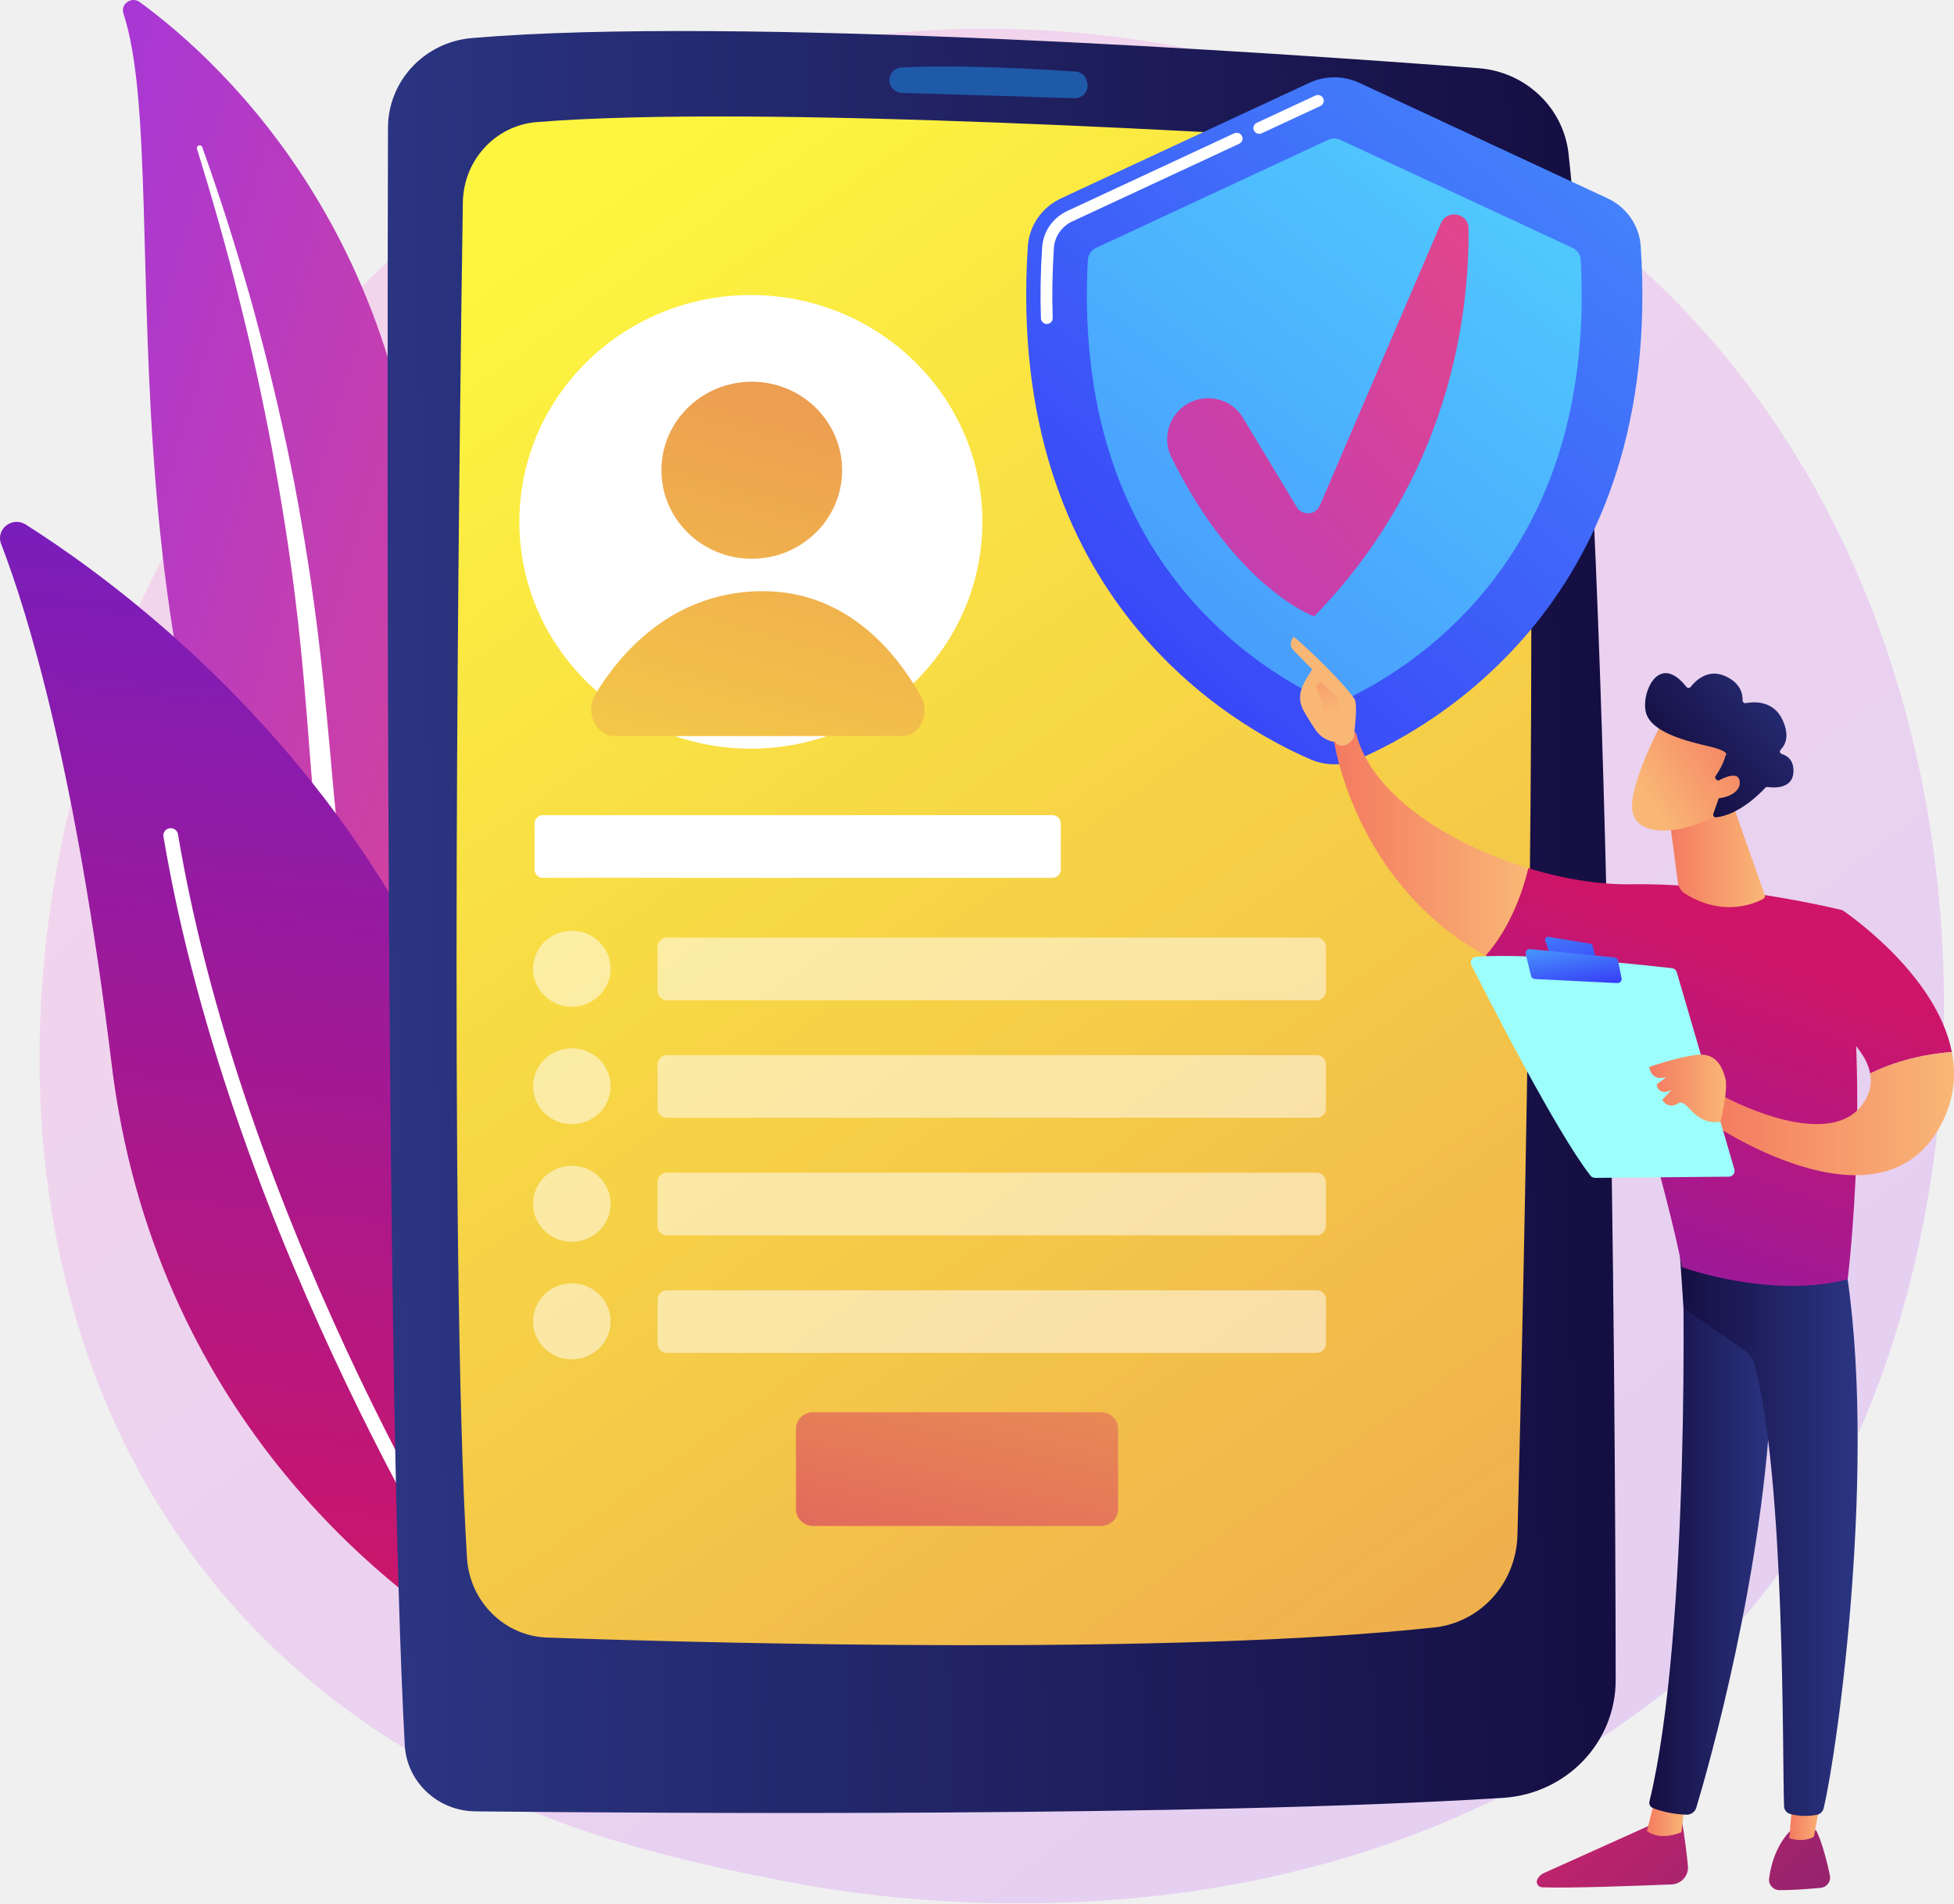
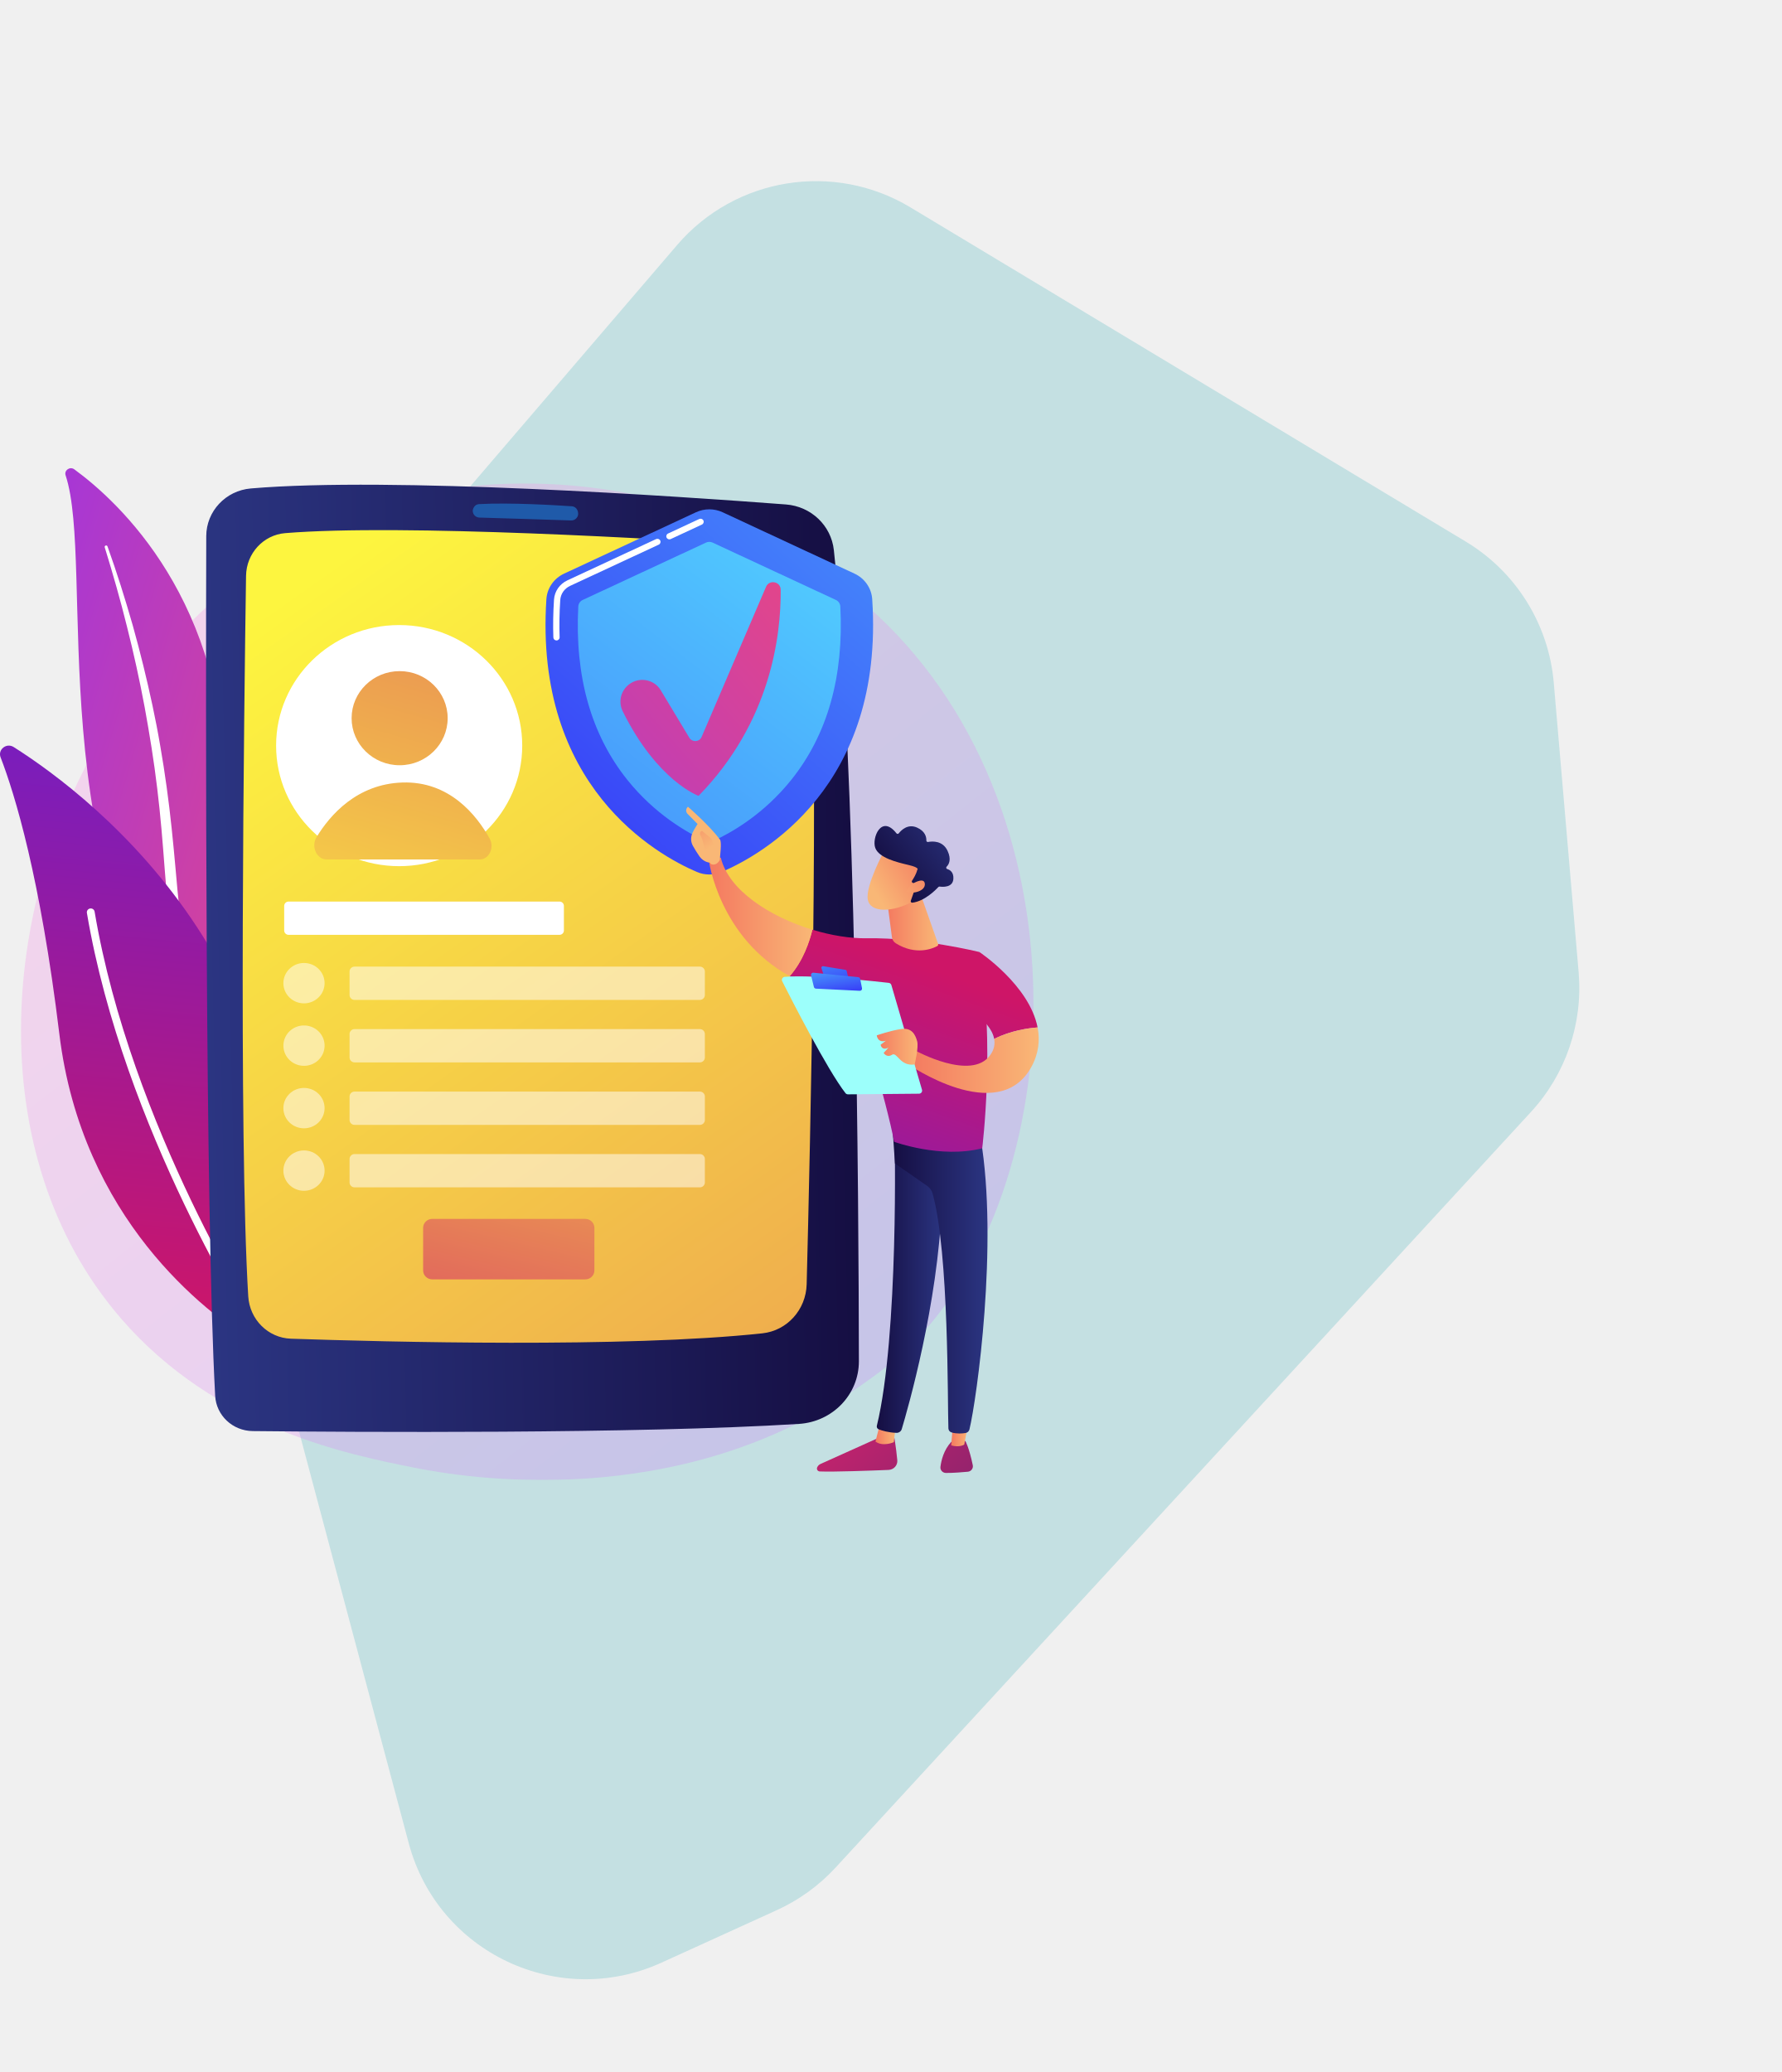
- <svg xmlns="http://www.w3.org/2000/svg" width="193" height="188" viewBox="0 0 193 188" fill="none">
-   <path opacity="0.3" d="M170.209 161.956C166.347 165.94 162.692 168.509 159.804 170.539C125.859 194.401 85.695 187.445 77.158 185.746C64.553 183.238 40.187 178.39 22.571 158.094C-4.08 127.388 0.07 79.012 20.743 47.078C24.525 41.237 44.499 8.817 85.096 3.618C109.666 0.472 138.306 6.817 159.046 23.841C202.581 59.575 199.482 131.764 170.209 161.956Z" fill="url(#paint0_linear_803_3755)" />
-   <path d="M12.191 1.328C11.879 0.388 12.998 -0.384 13.806 0.207C22.015 6.205 42.209 24.655 41.911 60.863C41.537 106.29 52.961 121.579 65.977 130.232C65.977 130.232 49.146 127.355 36.975 111.906C7.092 73.975 17.717 18.04 12.191 1.328Z" fill="url(#paint1_linear_803_3755)" />
-   <path d="M19.459 14.694C20.965 19.579 22.373 24.49 23.596 29.445C24.845 34.392 25.94 39.374 26.874 44.383C27.789 49.395 28.608 54.423 29.209 59.477C29.832 64.529 30.233 69.601 30.617 74.694C31.03 79.783 31.417 84.912 32.341 90.018C33.258 95.113 34.811 100.184 37.263 104.826C37.875 105.983 38.512 107.133 39.211 108.236C39.89 109.351 40.62 110.437 41.368 111.51C42.877 113.649 44.533 115.694 46.337 117.609C49.955 121.43 54.164 124.708 58.692 127.375C59.169 127.656 59.788 127.505 60.074 127.038C60.356 126.58 60.212 125.987 59.755 125.7L59.752 125.698C58.67 125.019 57.597 124.328 56.558 123.593C56.033 123.234 55.526 122.852 55.011 122.48C54.511 122.089 53.995 121.718 53.509 121.312C51.533 119.724 49.674 118.001 47.954 116.152C44.499 112.474 41.588 108.272 39.237 103.842C38.087 101.613 37.106 99.305 36.311 96.931C35.517 94.556 34.908 92.117 34.441 89.643C33.505 84.692 33.079 79.619 32.629 74.533C32.172 69.447 31.677 64.339 30.968 59.259C30.62 56.718 30.226 54.184 29.786 51.658C29.574 50.394 29.336 49.134 29.101 47.874C28.854 46.616 28.599 45.36 28.334 44.105C27.264 39.09 26.039 34.11 24.655 29.174C23.247 24.245 21.706 19.355 19.974 14.53C19.925 14.392 19.771 14.319 19.63 14.368C19.491 14.415 19.418 14.56 19.459 14.694Z" fill="white" />
-   <path d="M50.947 160.552C50.625 162.345 48.538 163.233 46.968 162.26C38.303 156.89 15.205 139.537 11.024 105.103C7.492 76.025 2.757 60.586 0.112 53.724C-0.448 52.273 1.209 50.965 2.538 51.807C17.209 61.097 62.626 95.585 50.947 160.552Z" fill="url(#paint2_linear_803_3755)" />
-   <path d="M48.472 160.991C48.438 161.022 48.401 161.05 48.361 161.076C48.023 161.287 47.575 161.189 47.36 160.857C47.117 160.482 22.92 122.84 16.146 82.626C16.081 82.239 16.349 81.873 16.744 81.808C17.14 81.745 17.513 82.007 17.578 82.394C24.303 122.315 48.343 159.721 48.585 160.094C48.773 160.386 48.718 160.762 48.472 160.991Z" fill="white" />
-   <path d="M46.612 3.758C41.927 4.156 38.336 8.001 38.322 12.608C38.24 40.783 38.106 137.966 39.98 172.363C40.179 176.007 43.228 178.87 46.953 178.91C65.375 179.104 118.366 179.461 148.449 177.576C154.715 177.183 159.591 172.099 159.583 165.947C159.547 136.376 159.064 53.214 154.93 15.201C154.434 10.646 150.697 7.091 146.036 6.735C125.944 5.203 72.589 1.545 46.612 3.758Z" fill="url(#paint3_linear_803_3755)" />
-   <path d="M45.716 19.992C45.355 44.093 44.325 124.268 46.123 153.859C46.385 158.185 49.815 161.599 54.049 161.744C71.484 162.339 116.19 163.491 141.665 160.745C146.252 160.251 149.758 156.355 149.88 151.638C150.517 127.043 152.238 52.37 150.491 23.109C150.212 18.441 146.572 14.716 142.009 14.415C123.132 13.169 74.659 10.295 52.996 12.062C48.929 12.394 45.779 15.819 45.716 19.992Z" fill="url(#paint4_linear_803_3755)" />
-   <path d="M87.84 7.948C87.855 8.614 88.397 9.152 89.076 9.172C92.43 9.272 101.881 9.556 106.104 9.705C106.937 9.734 107.574 8.988 107.398 8.189C107.383 8.164 107.275 7.141 106.208 7.068C103.351 6.873 94.731 6.349 89.035 6.67C87.865 6.737 87.802 8.04 87.84 7.948Z" fill="#1F5AA9" />
-   <path d="M74.165 73.944C86.793 73.944 97.031 63.914 97.031 51.542C97.031 39.17 86.793 29.141 74.165 29.141C61.537 29.141 51.3 39.17 51.3 51.542C51.3 63.914 61.537 73.944 74.165 73.944Z" fill="white" />
-   <path d="M74.253 55.189C79.182 55.189 83.177 51.275 83.177 46.446C83.177 41.618 79.182 37.704 74.253 37.704C69.325 37.704 65.33 41.618 65.33 46.446C65.33 51.275 69.325 55.189 74.253 55.189Z" fill="url(#paint5_linear_803_3755)" />
-   <path d="M60.699 72.7H89.129C90.872 72.7 91.917 70.493 90.978 68.809C88.563 64.477 83.511 58.112 74.761 58.399C66.327 58.676 61.328 64.425 58.815 68.549C57.748 70.299 58.836 72.7 60.699 72.7Z" fill="url(#paint6_linear_803_3755)" />
-   <path d="M108.75 150.72H80.308C79.379 150.72 78.618 149.975 78.618 149.064V141.139C78.618 140.228 79.379 139.483 80.308 139.483H108.75C109.679 139.483 110.44 140.228 110.44 141.139V149.064C110.44 149.975 109.679 150.72 108.75 150.72Z" fill="url(#paint7_linear_803_3755)" />
-   <g opacity="0.8">
+ <svg xmlns="http://www.w3.org/2000/svg" width="331" height="385" viewBox="0 0 331 385" fill="none">
+   <path opacity="0.2" d="M284.458 206.611L155.261 347.008C152.183 350.352 148.467 353.045 144.33 354.929L122.89 364.69C103.747 373.405 81.363 362.824 75.948 342.5L32.02 177.639C29.137 166.815 31.769 155.266 39.057 146.761L125.804 45.535C136.606 32.929 154.931 29.968 169.154 38.528L272.349 100.638C281.683 106.256 287.759 116.006 288.692 126.859L293.315 180.678C294.131 190.182 290.917 199.592 284.458 206.611Z" fill="#139FAC" />
+   <g clip-path="url(#clip0_1717_23320)">
+     <path opacity="0.3" d="M170.209 248.956C166.347 252.94 162.692 255.509 159.804 257.539C125.859 281.4 85.695 274.445 77.158 272.746C64.553 270.238 40.187 265.39 22.571 245.094C-4.08 214.388 0.07 166.012 20.743 134.078C24.525 128.237 44.499 95.817 85.096 90.618C109.666 87.472 138.306 93.817 159.046 110.841C202.581 146.575 199.482 218.764 170.209 248.956Z" fill="url(#paint0_linear_1717_23320)" />
+     <path d="M12.191 88.328C11.879 87.388 12.998 86.616 13.806 87.207C22.015 93.205 42.209 111.655 41.911 147.863C41.537 193.29 52.961 208.579 65.977 217.232C65.977 217.232 49.146 214.355 36.975 198.906C7.092 160.975 17.717 105.04 12.191 88.328Z" fill="url(#paint1_linear_1717_23320)" />
+     <path d="M19.459 101.694C20.965 106.579 22.373 111.49 23.596 116.445C24.845 121.393 25.94 126.375 26.874 131.383C27.789 136.395 28.608 141.423 29.209 146.477C29.832 151.529 30.233 156.601 30.617 161.694C31.03 166.783 31.417 171.912 32.341 177.018C33.258 182.113 34.811 187.184 37.263 191.826C37.875 192.983 38.512 194.133 39.211 195.236C39.89 196.351 40.62 197.437 41.368 198.51C42.877 200.649 44.533 202.694 46.337 204.609C49.955 208.43 54.164 211.708 58.692 214.375C59.169 214.656 59.788 214.505 60.074 214.038C60.356 213.58 60.212 212.987 59.755 212.7L59.752 212.698C58.67 212.019 57.597 211.328 56.558 210.593C56.033 210.234 55.526 209.852 55.011 209.48C54.511 209.089 53.995 208.718 53.508 208.312C51.533 206.724 49.674 205.001 47.954 203.152C44.499 199.474 41.588 195.272 39.237 190.842C38.087 188.613 37.106 186.305 36.311 183.931C35.517 181.556 34.908 179.117 34.441 176.643C33.505 171.692 33.079 166.619 32.629 161.533C32.172 156.447 31.677 151.339 30.968 146.259C30.62 143.718 30.226 141.184 29.786 138.658C29.574 137.394 29.336 136.134 29.101 134.874C28.854 133.616 28.599 132.36 28.334 131.105C27.264 126.09 26.039 121.11 24.655 116.174C23.247 111.245 21.706 106.355 19.974 101.53C19.925 101.392 19.771 101.319 19.63 101.368C19.491 101.415 19.418 101.56 19.459 101.694Z" fill="white" />
+     <path d="M50.947 247.552C50.625 249.345 48.538 250.233 46.968 249.26C38.303 243.89 15.205 226.537 11.024 192.103C7.492 163.025 2.757 147.586 0.112 140.723C-0.448 139.273 1.209 137.965 2.538 138.807C17.209 148.097 62.626 182.585 50.947 247.552Z" fill="url(#paint2_linear_1717_23320)" />
+     <path d="M48.472 247.991C48.438 248.022 48.401 248.05 48.361 248.076C48.023 248.287 47.575 248.189 47.36 247.857C47.117 247.482 22.92 209.84 16.146 169.626C16.081 169.239 16.349 168.873 16.744 168.809C17.14 168.745 17.513 169.007 17.578 169.394C24.303 209.315 48.343 246.721 48.585 247.094C48.773 247.386 48.718 247.762 48.472 247.991Z" fill="white" />
+     <path d="M46.612 90.758C41.927 91.156 38.336 95.001 38.322 99.608C38.24 127.783 38.106 224.966 39.98 259.363C40.179 263.007 43.228 265.87 46.953 265.91C65.375 266.104 118.366 266.461 148.449 264.576C154.715 264.183 159.591 259.099 159.583 252.947C159.547 223.376 159.064 140.214 154.93 102.201C154.434 97.646 150.697 94.091 146.036 93.735C125.944 92.203 72.589 88.544 46.612 90.758Z" fill="url(#paint3_linear_1717_23320)" />
+     <path d="M45.716 106.992C45.355 131.093 44.325 211.268 46.123 240.859C46.385 245.185 49.815 248.599 54.049 248.744C71.484 249.339 116.19 250.491 141.665 247.745C146.252 247.251 149.758 243.355 149.88 238.638C150.517 214.043 152.238 139.37 150.491 110.109C150.212 105.441 146.572 101.716 142.009 101.415C123.132 100.169 74.659 97.295 52.996 99.062C48.929 99.394 45.779 102.819 45.716 106.992Z" fill="url(#paint4_linear_1717_23320)" />
+     <path d="M87.84 94.948C87.855 95.614 88.397 96.152 89.076 96.172C92.43 96.272 101.881 96.555 106.104 96.705C106.937 96.734 107.574 95.987 107.398 95.189C107.383 95.164 107.275 94.141 106.208 94.068C103.351 93.873 94.731 93.349 89.035 93.67C87.865 93.737 87.802 95.04 87.84 94.948Z" fill="#1F5AA9" />
+     <path d="M74.165 160.944C86.793 160.944 97.031 150.914 97.031 138.542C97.031 126.17 86.793 116.141 74.165 116.141C61.537 116.141 51.3 126.17 51.3 138.542C51.3 150.914 61.537 160.944 74.165 160.944Z" fill="white" />
+     <path d="M74.253 142.189C79.182 142.189 83.177 138.275 83.177 133.446C83.177 128.618 79.182 124.704 74.253 124.704C69.325 124.704 65.33 128.618 65.33 133.446C65.33 138.275 69.325 142.189 74.253 142.189Z" fill="url(#paint5_linear_1717_23320)" />
+     <path d="M60.699 159.7H89.129C90.872 159.7 91.917 157.493 90.978 155.809C88.563 151.476 83.511 145.112 74.761 145.399C66.327 145.676 61.328 151.425 58.815 155.549C57.748 157.299 58.836 159.7 60.699 159.7Z" fill="url(#paint6_linear_1717_23320)" />
+     <path d="M108.75 237.72H80.308C79.379 237.72 78.618 236.975 78.618 236.064V228.139C78.618 227.228 79.379 226.483 80.308 226.483H108.75C109.679 226.483 110.44 227.228 110.44 228.139V236.064C110.44 236.975 109.679 237.72 108.75 237.72Z" fill="url(#paint7_linear_1717_23320)" />
    <g opacity="0.8">
-       <path opacity="0.8" d="M130.039 98.795H65.876C65.366 98.795 64.95 98.386 64.95 97.888V93.516C64.95 93.017 65.367 92.609 65.876 92.609H130.039C130.548 92.609 130.965 93.018 130.965 93.516V97.888C130.965 98.386 130.548 98.795 130.039 98.795Z" fill="white" />
-       <path opacity="0.8" d="M56.481 99.433C58.595 99.433 60.309 97.754 60.309 95.682C60.309 93.611 58.595 91.932 56.481 91.932C54.367 91.932 52.653 93.611 52.653 95.682C52.653 97.754 54.367 99.433 56.481 99.433Z" fill="white" />
+       <g opacity="0.8">
+         <path opacity="0.8" d="M130.039 185.795H65.876C65.366 185.795 64.95 185.386 64.95 184.887V180.516C64.95 180.017 65.367 179.609 65.876 179.609H130.039C130.548 179.609 130.965 180.018 130.965 180.516V184.887C130.965 185.386 130.548 185.795 130.039 185.795Z" fill="white" />
+         <path opacity="0.8" d="M56.481 186.433C58.595 186.433 60.309 184.754 60.309 182.682C60.309 180.611 58.595 178.932 56.481 178.932C54.367 178.932 52.653 180.611 52.653 182.682C52.653 184.754 54.367 186.433 56.481 186.433Z" fill="white" />
+       </g>
+       <g opacity="0.8">
+         <path opacity="0.8" d="M130.039 197.403H65.876C65.366 197.403 64.95 196.994 64.95 196.495V192.124C64.95 191.625 65.367 191.217 65.876 191.217H130.039C130.548 191.217 130.965 191.626 130.965 192.124V196.495C130.965 196.995 130.548 197.403 130.039 197.403Z" fill="white" />
+         <path opacity="0.8" d="M60.262 194.893C60.601 192.848 59.184 190.922 57.097 190.59C55.01 190.258 53.043 191.647 52.705 193.691C52.366 195.736 53.783 197.663 55.87 197.994C57.957 198.326 59.924 196.938 60.262 194.893Z" fill="white" />
+       </g>
+       <g opacity="0.8">
+         <path opacity="0.8" d="M130.039 209.014H65.876C65.366 209.014 64.95 208.605 64.95 208.106V203.735C64.95 203.236 65.367 202.828 65.876 202.828H130.039C130.548 202.828 130.965 203.236 130.965 203.735V208.106C130.965 208.606 130.548 209.014 130.039 209.014Z" fill="white" />
+         <path opacity="0.8" d="M56.481 209.652C58.595 209.652 60.309 207.973 60.309 205.902C60.309 203.83 58.595 202.151 56.481 202.151C54.367 202.151 52.653 203.83 52.653 205.902C52.653 207.973 54.367 209.652 56.481 209.652Z" fill="white" />
+       </g>
+       <g opacity="0.8">
+         <path opacity="0.8" d="M130.039 220.623H65.876C65.366 220.623 64.95 220.215 64.95 219.716V215.345C64.95 214.845 65.367 214.437 65.876 214.437H130.039C130.548 214.437 130.965 214.846 130.965 215.345V219.716C130.965 220.215 130.548 220.623 130.039 220.623Z" fill="white" />
+         <path opacity="0.8" d="M56.481 221.262C58.595 221.262 60.309 219.583 60.309 217.512C60.309 215.44 58.595 213.761 56.481 213.761C54.367 213.761 52.653 215.44 52.653 217.512C52.653 219.583 54.367 221.262 56.481 221.262Z" fill="white" />
+       </g>
    </g>
-     <g opacity="0.8">
-       <path opacity="0.8" d="M130.039 110.403H65.876C65.366 110.403 64.95 109.994 64.95 109.495V105.124C64.95 104.625 65.367 104.217 65.876 104.217H130.039C130.548 104.217 130.965 104.626 130.965 105.124V109.495C130.965 109.995 130.548 110.403 130.039 110.403Z" fill="white" />
-       <path opacity="0.8" d="M60.262 107.893C60.601 105.849 59.184 103.922 57.097 103.59C55.01 103.258 53.043 104.647 52.705 106.691C52.366 108.736 53.783 110.663 55.87 110.995C57.957 111.326 59.924 109.938 60.262 107.893Z" fill="white" />
-     </g>
-     <g opacity="0.8">
-       <path opacity="0.8" d="M130.039 122.014H65.876C65.366 122.014 64.95 121.605 64.95 121.106V116.735C64.95 116.236 65.367 115.828 65.876 115.828H130.039C130.548 115.828 130.965 116.237 130.965 116.735V121.106C130.965 121.606 130.548 122.014 130.039 122.014Z" fill="white" />
-       <path opacity="0.8" d="M56.481 122.652C58.595 122.652 60.309 120.973 60.309 118.902C60.309 116.83 58.595 115.151 56.481 115.151C54.367 115.151 52.653 116.83 52.653 118.902C52.653 120.973 54.367 122.652 56.481 122.652Z" fill="white" />
-     </g>
-     <g opacity="0.8">
-       <path opacity="0.8" d="M130.039 133.624H65.876C65.366 133.624 64.95 133.215 64.95 132.716V128.345C64.95 127.845 65.367 127.437 65.876 127.437H130.039C130.548 127.437 130.965 127.846 130.965 128.345V132.716C130.965 133.215 130.548 133.624 130.039 133.624Z" fill="white" />
-       <path opacity="0.8" d="M56.481 134.262C58.595 134.262 60.309 132.583 60.309 130.512C60.309 128.44 58.595 126.761 56.481 126.761C54.367 126.761 52.653 128.44 52.653 130.512C52.653 132.583 54.367 134.262 56.481 134.262Z" fill="white" />
-     </g>
+     <path d="M103.952 173.704H53.625C53.173 173.704 52.803 173.341 52.803 172.898V168.323C52.803 167.88 53.173 167.517 53.625 167.517H103.952C104.405 167.517 104.775 167.88 104.775 168.323V172.898C104.775 173.341 104.405 173.704 103.952 173.704Z" fill="white" />
+     <path d="M162.059 111.325C161.924 109.279 160.662 107.465 158.771 106.586L134.27 95.185C132.701 94.455 130.88 94.455 129.311 95.185L104.81 106.586C102.919 107.466 101.657 109.279 101.521 111.325C99.224 146.129 122.001 158.81 129.468 162.013C130.949 162.649 132.631 162.649 134.112 162.013C141.579 158.81 164.357 146.129 162.059 111.325Z" fill="url(#paint8_linear_1717_23320)" />
+     <path d="M124.379 100.218C124.162 100.218 123.953 100.097 123.854 99.892C123.716 99.608 123.839 99.268 124.129 99.133L129.918 96.439C130.209 96.304 130.556 96.425 130.693 96.709C130.83 96.993 130.707 97.333 130.417 97.468L124.628 100.162C124.547 100.2 124.463 100.218 124.379 100.218Z" fill="white" />
+     <path d="M103.395 119.002C103.083 119.002 102.825 118.76 102.814 118.452C102.736 116.18 102.777 113.813 102.936 111.415C103.037 109.874 103.988 108.504 105.417 107.839L121.899 100.17C122.189 100.035 122.536 100.156 122.674 100.44C122.812 100.724 122.688 101.064 122.398 101.199L105.916 108.868C104.868 109.355 104.171 110.36 104.096 111.488C103.94 113.849 103.9 116.178 103.977 118.413C103.988 118.727 103.736 118.991 103.415 119.002C103.408 119.002 103.401 119.002 103.395 119.002Z" fill="white" />
+     <path d="M156.134 112.684C156.108 112.165 155.792 111.701 155.313 111.478L132.408 100.821C132.017 100.639 131.563 100.639 131.172 100.821L108.267 111.478C107.788 111.701 107.473 112.165 107.446 112.684C106.768 125.666 109.829 136.499 116.55 144.895C121.673 151.296 127.667 154.726 131.179 156.326C131.567 156.503 132.011 156.503 132.399 156.326C135.911 154.726 141.905 151.295 147.028 144.895C153.751 136.499 156.811 125.666 156.134 112.684Z" fill="url(#paint9_linear_1717_23320)" />
+     <path d="M117.245 126.914C119.138 125.765 121.627 126.365 122.759 128.245L128.083 137.087C128.617 137.972 129.952 137.884 130.358 136.937L142.336 109.029C142.934 107.636 145.039 108.052 145.053 109.562C145.132 118.011 143.24 134.117 129.797 147.88C129.797 147.88 122.136 145.168 115.7 132.163C114.77 130.285 115.434 128.014 117.245 126.914Z" fill="url(#paint10_linear_1717_23320)" />
+     <path d="M166.065 266.487C166.065 266.487 166.504 268.92 166.719 271.329C166.803 272.27 166.062 273.087 165.099 273.126C161.826 273.26 154.824 273.519 152.311 273.409C151.934 273.393 151.687 273.014 151.827 272.67C151.944 272.382 152.17 272.148 152.458 272.019L164.024 266.811L166.065 266.487Z" fill="url(#paint11_linear_1717_23320)" />
+     <path d="M166.424 265.058L166.072 267.968C166.072 267.968 164.046 268.892 162.663 267.852L163.501 264.609L166.424 265.058Z" fill="url(#paint12_linear_1717_23320)" />
+     <path d="M166.16 210.351C166.312 211.111 166.977 248.272 162.922 264.924C162.856 265.196 162.997 265.476 163.261 265.582C163.882 265.831 165.101 266.191 166.563 266.239C167.015 266.254 167.421 265.966 167.548 265.54C168.707 261.677 174.261 242.318 174.985 223.825C175.795 203.161 174.985 223.121 174.985 223.121L174.51 210.348L166.16 210.351Z" fill="url(#paint13_linear_1717_23320)" />
+     <path d="M179.369 267.756C179.369 267.756 180.068 268.984 180.744 272.248C180.866 272.837 180.445 273.401 179.834 273.461C178.753 273.565 177.089 273.698 175.756 273.69C175.142 273.685 174.663 273.161 174.737 272.564C174.884 271.372 175.344 269.418 176.765 267.894L179.369 267.756Z" fill="url(#paint14_linear_1717_23320)" />
+     <path d="M179.983 264.014L179.159 268.414C179.159 268.414 178.345 269.008 176.734 268.578L177.128 263.843L179.983 264.014Z" fill="url(#paint15_linear_1717_23320)" />
+     <path d="M182.207 211.491C185.524 231.097 181.488 259.95 180.127 265.597C180.044 265.943 179.759 266.207 179.402 266.266C178.794 266.364 177.794 266.445 176.808 266.164C176.468 266.067 176.23 265.767 176.216 265.421C176.034 260.855 176.362 232.828 173.273 221.751C173.116 221.189 172.766 220.7 172.282 220.363L166.285 216.186L165.825 209.434L182.207 211.491Z" fill="url(#paint16_linear_1717_23320)" />
+     <path d="M161.078 174.341C171.015 174.18 181.98 176.897 181.98 176.897C184.942 193.831 182.498 213.362 182.498 213.362C174.805 215.339 166.126 212.154 166.126 212.154C164.848 205.076 158.882 185.157 158.882 185.157C154.026 184.567 150.027 183.194 146.733 181.38C149.245 178.526 150.43 174.896 150.944 172.75C154.457 173.819 158.013 174.391 161.078 174.341Z" fill="url(#paint17_linear_1717_23320)" />
+     <path d="M131.724 160.001C132.7 158.846 133.936 159.392 133.936 159.392C135.398 165.444 143.066 170.351 150.944 172.749C150.429 174.895 149.245 178.526 146.732 181.379C133.659 174.178 131.724 160.001 131.724 160.001Z" fill="url(#paint18_linear_1717_23320)" />
+     <path d="M131.961 160.294C131.859 160.612 133.042 161.097 133.738 159.795C133.763 159.172 134.149 156.5 133.769 155.992C131.743 153.287 127.816 149.895 127.816 149.895C127.152 150.537 127.699 151.167 127.699 151.167L129.604 153.111C129.206 153.817 128.719 154.413 128.492 155.266C128.319 155.912 128.425 156.603 128.758 157.191C129.092 157.781 129.549 158.549 129.98 159.149C130.797 160.285 131.961 160.294 131.961 160.294Z" fill="url(#paint19_linear_1717_23320)" />
+     <path d="M130.438 154.374L132.174 155.816L132.718 157.251L131.17 158.934C131.17 158.934 130.65 156.085 130.263 155.469C129.877 154.852 130.078 154.553 130.438 154.374Z" fill="url(#paint20_linear_1717_23320)" />
+     <path d="M178.168 186.325L181.98 176.898C181.98 176.898 191.262 183.077 192.788 190.911C191.034 191.037 187.843 191.484 184.719 193.03C184.033 189.33 178.168 186.325 178.168 186.325Z" fill="url(#paint21_linear_1717_23320)" />
+     <path d="M170.057 195.196C170.057 195.196 180.478 200.966 183.994 196.039C184.724 195.016 184.899 193.999 184.719 193.03C187.843 191.484 191.035 191.037 192.788 190.911C193.249 193.272 193.006 195.784 191.589 198.323C185.429 209.362 168.678 197.713 168.678 197.713L170.057 195.196Z" fill="url(#paint22_linear_1717_23320)" />
+     <path d="M171.309 202.495L165.621 183.035C165.557 182.814 165.364 182.653 165.131 182.626C164.101 182.509 161.115 182.178 157.667 181.892C153.514 181.548 148.692 181.269 145.81 181.506C145.4 181.54 145.152 181.965 145.335 182.326C146.973 185.574 153.714 198.787 157.09 203.115C157.202 203.259 157.375 203.342 157.559 203.341L170.755 203.22C171.14 203.218 171.414 202.856 171.309 202.495Z" fill="url(#paint23_linear_1717_23320)" />
+     <path d="M157.077 180.205L152.954 179.532C152.735 179.496 152.554 179.702 152.624 179.908L153.033 181.12C153.068 181.226 153.162 181.302 153.275 181.317L157.243 181.836C157.448 181.863 157.618 181.68 157.57 181.483L157.317 180.425C157.29 180.311 157.195 180.225 157.077 180.205Z" fill="url(#paint24_linear_1717_23320)" />
+     <path d="M160.165 183.625L159.825 181.892C159.79 181.718 159.644 181.586 159.464 181.569L151.135 180.741C150.855 180.713 150.63 180.964 150.696 181.233L151.226 183.393C151.268 183.566 151.422 183.69 151.603 183.7L159.742 184.101C160.008 184.114 160.215 183.88 160.165 183.625Z" fill="url(#paint25_linear_1717_23320)" />
+     <path d="M169.935 197.794C169.935 197.794 170.727 194.602 170.408 193.47C170.089 192.337 169.469 190.881 167.405 191.205C165.341 191.528 162.906 192.38 162.906 192.38C162.906 192.38 163.029 193.856 164.598 193.38L163.625 194.117C163.625 194.117 163.764 195.298 165.089 194.667L164.184 195.645C164.184 195.645 164.753 196.615 165.728 195.993C166.703 195.37 167.17 198.178 169.935 197.794Z" fill="url(#paint26_linear_1717_23320)" />
+     <path d="M171.144 166.437L174.306 175.396C174.358 175.544 174.296 175.709 174.156 175.785C173.294 176.251 170.188 177.601 166.446 175.276C166.057 175.034 165.791 174.639 165.732 174.191L164.708 166.437H171.144Z" fill="url(#paint27_linear_1717_23320)" />
+     <path d="M164.263 158.141C164.263 158.141 160.791 164.544 161.236 167.13C161.681 169.717 165.984 169.531 169.742 167.43L172.367 160.516L164.263 158.141Z" fill="url(#paint28_linear_1717_23320)" />
+     <path d="M169.576 164.035C169.423 163.969 169.367 163.786 169.458 163.649C169.736 163.233 170.258 162.383 170.425 161.64C170.425 161.64 171.049 161.248 168.836 160.729C166.623 160.21 163.323 159.405 162.63 157.559C161.953 155.76 163.73 151.236 166.565 154.841C166.672 154.978 166.884 154.981 166.992 154.843C167.456 154.25 168.678 153.021 170.375 153.766C171.962 154.464 172.141 155.603 172.119 156.178C172.113 156.347 172.267 156.478 172.436 156.447C173.239 156.297 175.164 156.168 176.064 158.104C176.804 159.698 176.323 160.601 175.885 161.042C175.743 161.185 175.805 161.421 176 161.479C176.527 161.638 177.208 162.075 177.14 163.286C177.046 164.96 175.136 164.812 174.592 164.736C174.503 164.723 174.413 164.754 174.353 164.819C173.887 165.324 171.786 167.471 169.512 167.729C169.315 167.752 169.162 167.562 169.227 167.378L170.211 164.575C170.257 164.445 170.193 164.302 170.065 164.247L169.576 164.035Z" fill="url(#paint29_linear_1717_23320)" />
+     <path d="M169.181 164.434C169.181 164.434 171.653 162.772 171.833 164.171C172.014 165.57 169.608 166.198 168.415 165.676L169.181 164.434Z" fill="url(#paint30_linear_1717_23320)" />
  </g>
-   <path d="M103.953 86.704H53.625C53.173 86.704 52.803 86.341 52.803 85.898V81.323C52.803 80.88 53.173 80.517 53.625 80.517H103.953C104.405 80.517 104.775 80.88 104.775 81.323V85.898C104.775 86.341 104.405 86.704 103.953 86.704Z" fill="white" />
-   <path d="M162.059 24.325C161.924 22.279 160.662 20.465 158.771 19.586L134.27 8.185C132.701 7.455 130.88 7.455 129.311 8.185L104.81 19.586C102.919 20.466 101.657 22.279 101.521 24.325C99.224 59.129 122.001 71.81 129.468 75.013C130.949 75.648 132.631 75.648 134.112 75.013C141.579 71.81 164.357 59.129 162.059 24.325Z" fill="url(#paint8_linear_803_3755)" />
-   <path d="M124.379 13.218C124.162 13.218 123.953 13.097 123.854 12.892C123.716 12.608 123.839 12.268 124.129 12.133L129.918 9.44C130.209 9.304 130.556 9.425 130.693 9.709C130.83 9.993 130.707 10.333 130.417 10.468L124.628 13.162C124.547 13.2 124.463 13.218 124.379 13.218Z" fill="white" />
-   <path d="M103.395 32.002C103.083 32.002 102.825 31.76 102.814 31.452C102.736 29.18 102.777 26.813 102.936 24.415C103.037 22.874 103.988 21.504 105.417 20.839L121.899 13.17C122.189 13.034 122.536 13.156 122.674 13.44C122.812 13.724 122.688 14.064 122.398 14.199L105.916 21.868C104.868 22.355 104.171 23.36 104.096 24.488C103.94 26.849 103.9 29.178 103.977 31.413C103.988 31.727 103.736 31.991 103.415 32.002C103.408 32.002 103.401 32.002 103.395 32.002Z" fill="white" />
-   <path d="M156.134 25.683C156.108 25.165 155.792 24.701 155.313 24.478L132.408 13.821C132.017 13.639 131.563 13.639 131.172 13.821L108.267 24.478C107.788 24.701 107.473 25.165 107.446 25.683C106.768 38.666 109.829 49.499 116.55 57.895C121.673 64.296 127.667 67.726 131.179 69.326C131.567 69.503 132.011 69.503 132.399 69.326C135.911 67.726 141.905 64.295 147.028 57.895C153.751 49.499 156.811 38.666 156.134 25.683Z" fill="url(#paint9_linear_803_3755)" />
-   <path d="M117.245 39.914C119.138 38.765 121.627 39.365 122.759 41.245L128.083 50.087C128.617 50.972 129.952 50.884 130.358 49.937L142.336 22.029C142.934 20.636 145.039 21.052 145.053 22.562C145.132 31.011 143.24 47.117 129.797 60.88C129.797 60.88 122.136 58.168 115.7 45.163C114.77 43.285 115.434 41.014 117.245 39.914Z" fill="url(#paint10_linear_803_3755)" />
-   <path d="M166.065 179.488C166.065 179.488 166.504 181.92 166.719 184.329C166.803 185.27 166.062 186.087 165.099 186.126C161.826 186.26 154.824 186.519 152.311 186.409C151.934 186.393 151.687 186.014 151.827 185.67C151.944 185.382 152.17 185.148 152.458 185.019L164.024 179.811L166.065 179.488Z" fill="url(#paint11_linear_803_3755)" />
-   <path d="M166.424 178.058L166.072 180.968C166.072 180.968 164.046 181.892 162.663 180.852L163.501 177.609L166.424 178.058Z" fill="url(#paint12_linear_803_3755)" />
-   <path d="M166.16 123.351C166.312 124.111 166.977 161.272 162.922 177.924C162.856 178.196 162.997 178.476 163.261 178.582C163.882 178.831 165.101 179.191 166.563 179.239C167.015 179.254 167.421 178.966 167.548 178.54C168.707 174.677 174.261 155.318 174.985 136.825C175.795 116.161 174.985 136.121 174.985 136.121L174.51 123.348L166.16 123.351Z" fill="url(#paint13_linear_803_3755)" />
-   <path d="M179.369 180.756C179.369 180.756 180.068 181.984 180.744 185.248C180.866 185.838 180.445 186.402 179.834 186.461C178.753 186.565 177.089 186.698 175.756 186.69C175.142 186.686 174.663 186.161 174.737 185.564C174.884 184.372 175.344 182.418 176.765 180.894L179.369 180.756Z" fill="url(#paint14_linear_803_3755)" />
-   <path d="M179.983 177.014L179.159 181.414C179.159 181.414 178.345 182.008 176.734 181.578L177.128 176.843L179.983 177.014Z" fill="url(#paint15_linear_803_3755)" />
-   <path d="M182.207 124.491C185.524 144.098 181.488 172.95 180.127 178.597C180.044 178.943 179.759 179.207 179.402 179.266C178.794 179.364 177.794 179.445 176.808 179.164C176.468 179.068 176.23 178.767 176.216 178.421C176.034 173.855 176.362 145.828 173.273 134.751C173.116 134.189 172.766 133.7 172.282 133.363L166.285 129.186L165.825 122.434L182.207 124.491Z" fill="url(#paint16_linear_803_3755)" />
-   <path d="M161.078 87.341C171.015 87.18 181.98 89.897 181.98 89.897C184.942 106.831 182.498 126.363 182.498 126.363C174.805 128.339 166.126 125.154 166.126 125.154C164.848 118.076 158.882 98.157 158.882 98.157C154.026 97.567 150.027 96.195 146.733 94.38C149.245 91.526 150.43 87.896 150.944 85.75C154.457 86.819 158.013 87.391 161.078 87.341Z" fill="url(#paint17_linear_803_3755)" />
-   <path d="M131.724 73.001C132.7 71.846 133.936 72.392 133.936 72.392C135.398 78.444 143.066 83.351 150.944 85.749C150.429 87.895 149.245 91.526 146.732 94.379C133.659 87.178 131.724 73.001 131.724 73.001Z" fill="url(#paint18_linear_803_3755)" />
-   <path d="M131.961 73.294C131.859 73.612 133.042 74.097 133.738 72.795C133.763 72.172 134.149 69.5 133.769 68.992C131.743 66.287 127.816 62.895 127.816 62.895C127.152 63.537 127.699 64.167 127.699 64.167L129.604 66.111C129.206 66.817 128.719 67.413 128.492 68.266C128.319 68.912 128.425 69.603 128.758 70.191C129.092 70.781 129.549 71.549 129.98 72.149C130.797 73.286 131.961 73.294 131.961 73.294Z" fill="url(#paint19_linear_803_3755)" />
-   <path d="M130.438 67.374L132.174 68.816L132.718 70.251L131.17 71.934C131.17 71.934 130.65 69.085 130.263 68.469C129.877 67.852 130.078 67.553 130.438 67.374Z" fill="url(#paint20_linear_803_3755)" />
-   <path d="M178.168 99.325L181.98 89.898C181.98 89.898 191.262 96.077 192.788 103.911C191.034 104.037 187.843 104.484 184.719 106.03C184.033 102.33 178.168 99.325 178.168 99.325Z" fill="url(#paint21_linear_803_3755)" />
-   <path d="M170.057 108.196C170.057 108.196 180.478 113.966 183.994 109.039C184.724 108.016 184.899 106.999 184.719 106.03C187.843 104.484 191.035 104.038 192.788 103.911C193.249 106.272 193.006 108.785 191.589 111.323C185.429 122.362 168.678 110.713 168.678 110.713L170.057 108.196Z" fill="url(#paint22_linear_803_3755)" />
-   <path d="M171.309 115.495L165.621 96.035C165.557 95.814 165.364 95.653 165.131 95.626C164.101 95.509 161.115 95.178 157.667 94.892C153.514 94.548 148.692 94.269 145.81 94.506C145.4 94.54 145.152 94.965 145.335 95.326C146.973 98.574 153.714 111.787 157.09 116.115C157.202 116.259 157.375 116.342 157.559 116.341L170.755 116.22C171.14 116.218 171.414 115.856 171.309 115.495Z" fill="url(#paint23_linear_803_3755)" />
-   <path d="M157.077 93.205L152.954 92.532C152.735 92.496 152.554 92.702 152.624 92.908L153.033 94.12C153.068 94.226 153.162 94.302 153.275 94.317L157.243 94.836C157.448 94.863 157.618 94.68 157.57 94.483L157.317 93.425C157.29 93.311 157.195 93.225 157.077 93.205Z" fill="url(#paint24_linear_803_3755)" />
-   <path d="M160.165 96.625L159.825 94.892C159.79 94.718 159.644 94.586 159.464 94.569L151.135 93.741C150.855 93.713 150.63 93.964 150.696 94.233L151.226 96.393C151.268 96.566 151.422 96.69 151.603 96.7L159.742 97.101C160.008 97.114 160.215 96.88 160.165 96.625Z" fill="url(#paint25_linear_803_3755)" />
-   <path d="M169.935 110.794C169.935 110.794 170.727 107.602 170.408 106.47C170.089 105.338 169.469 103.881 167.405 104.205C165.341 104.528 162.906 105.381 162.906 105.381C162.906 105.381 163.029 106.856 164.598 106.38L163.625 107.117C163.625 107.117 163.764 108.298 165.089 107.667L164.184 108.645C164.184 108.645 164.753 109.615 165.728 108.993C166.703 108.37 167.17 111.178 169.935 110.794Z" fill="url(#paint26_linear_803_3755)" />
-   <path d="M171.144 79.437L174.306 88.396C174.358 88.544 174.296 88.709 174.156 88.785C173.294 89.251 170.188 90.601 166.446 88.276C166.057 88.034 165.791 87.639 165.732 87.191L164.708 79.437H171.144Z" fill="url(#paint27_linear_803_3755)" />
-   <path d="M164.263 71.141C164.263 71.141 160.791 77.544 161.236 80.13C161.681 82.717 165.984 82.531 169.742 80.43L172.367 73.516L164.263 71.141Z" fill="url(#paint28_linear_803_3755)" />
-   <path d="M169.576 77.035C169.423 76.969 169.367 76.786 169.458 76.649C169.736 76.233 170.258 75.383 170.425 74.64C170.425 74.64 171.049 74.248 168.836 73.729C166.623 73.21 163.323 72.405 162.63 70.559C161.953 68.76 163.73 64.236 166.565 67.841C166.672 67.978 166.884 67.981 166.992 67.843C167.456 67.251 168.678 66.021 170.375 66.766C171.962 67.464 172.141 68.603 172.119 69.178C172.113 69.347 172.267 69.478 172.436 69.447C173.239 69.297 175.164 69.168 176.064 71.104C176.804 72.698 176.323 73.601 175.885 74.042C175.743 74.185 175.805 74.421 176 74.479C176.527 74.638 177.208 75.075 177.14 76.286C177.046 77.96 175.136 77.812 174.592 77.736C174.503 77.724 174.413 77.754 174.353 77.819C173.887 78.324 171.786 80.471 169.512 80.73C169.315 80.752 169.162 80.562 169.227 80.378L170.211 77.575C170.257 77.445 170.193 77.302 170.065 77.247L169.576 77.035Z" fill="url(#paint29_linear_803_3755)" />
-   <path d="M169.181 77.434C169.181 77.434 171.653 75.772 171.833 77.171C172.014 78.57 169.608 79.198 168.415 78.677L169.181 77.434Z" fill="url(#paint30_linear_803_3755)" />
  <defs>
-     <linearGradient id="paint0_linear_803_3755" x1="216.474" y1="242.65" x2="52.468" y2="34.747" gradientUnits="userSpaceOnUse">
+     <linearGradient id="paint0_linear_1717_23320" x1="216.474" y1="329.65" x2="52.468" y2="121.747" gradientUnits="userSpaceOnUse">
      <stop stop-color="#B37CFF" />
      <stop offset="1" stop-color="#F895E7" />
    </linearGradient>
-     <linearGradient id="paint1_linear_803_3755" x1="-3.155" y1="53.147" x2="81.299" y2="77.852" gradientUnits="userSpaceOnUse">
+     <linearGradient id="paint1_linear_1717_23320" x1="-3.155" y1="140.147" x2="81.299" y2="164.852" gradientUnits="userSpaceOnUse">
      <stop stop-color="#A737D5" />
      <stop offset="1" stop-color="#EF497A" />
    </linearGradient>
-     <linearGradient id="paint2_linear_803_3755" x1="20.134" y1="159.858" x2="30.65" y2="54.427" gradientUnits="userSpaceOnUse">
+     <linearGradient id="paint2_linear_1717_23320" x1="20.134" y1="246.857" x2="30.65" y2="141.427" gradientUnits="userSpaceOnUse">
      <stop stop-color="#CE1567" />
      <stop offset="1" stop-color="#7A1DBC" />
    </linearGradient>
-     <linearGradient id="paint3_linear_803_3755" x1="37.889" y1="92.015" x2="158.695" y2="89.314" gradientUnits="userSpaceOnUse">
+     <linearGradient id="paint3_linear_1717_23320" x1="37.889" y1="179.015" x2="158.695" y2="176.314" gradientUnits="userSpaceOnUse">
      <stop stop-color="#2B3582" />
      <stop offset="1" stop-color="#150E42" />
    </linearGradient>
-     <linearGradient id="paint4_linear_803_3755" x1="51.666" y1="24.829" x2="300.531" y2="378.021" gradientUnits="userSpaceOnUse">
+     <linearGradient id="paint4_linear_1717_23320" x1="51.666" y1="111.829" x2="300.531" y2="465.021" gradientUnits="userSpaceOnUse">
      <stop stop-color="#FDF53F" />
      <stop offset="1" stop-color="#D93C65" />
    </linearGradient>
-     <linearGradient id="paint5_linear_803_3755" x1="54.385" y1="113.708" x2="99.618" y2="-45.828" gradientUnits="userSpaceOnUse">
+     <linearGradient id="paint5_linear_1717_23320" x1="54.385" y1="200.708" x2="99.618" y2="41.172" gradientUnits="userSpaceOnUse">
      <stop stop-color="#FDF53F" />
      <stop offset="1" stop-color="#D93C65" />
    </linearGradient>
-     <linearGradient id="paint6_linear_803_3755" x1="61.397" y1="115.696" x2="106.63" y2="-43.84" gradientUnits="userSpaceOnUse">
+     <linearGradient id="paint6_linear_1717_23320" x1="61.397" y1="202.696" x2="106.63" y2="43.16" gradientUnits="userSpaceOnUse">
      <stop stop-color="#FDF53F" />
      <stop offset="1" stop-color="#D93C65" />
    </linearGradient>
-     <linearGradient id="paint7_linear_803_3755" x1="112.28" y1="73.195" x2="86.614" y2="181.513" gradientUnits="userSpaceOnUse">
+     <linearGradient id="paint7_linear_1717_23320" x1="112.28" y1="160.195" x2="86.614" y2="268.513" gradientUnits="userSpaceOnUse">
      <stop stop-color="#FDF53F" />
      <stop offset="1" stop-color="#D93C65" />
    </linearGradient>
-     <linearGradient id="paint8_linear_803_3755" x1="218.243" y1="-56.952" x2="106.37" y2="69.067" gradientUnits="userSpaceOnUse">
+     <linearGradient id="paint8_linear_1717_23320" x1="218.243" y1="30.049" x2="106.37" y2="156.067" gradientUnits="userSpaceOnUse">
      <stop stop-color="#53D8FF" />
      <stop offset="1" stop-color="#3840F7" />
    </linearGradient>
-     <linearGradient id="paint9_linear_803_3755" x1="157.921" y1="3.256" x2="46.367" y2="148.422" gradientUnits="userSpaceOnUse">
+     <linearGradient id="paint9_linear_1717_23320" x1="157.921" y1="90.256" x2="46.367" y2="235.422" gradientUnits="userSpaceOnUse">
      <stop stop-color="#53D8FF" />
      <stop offset="1" stop-color="#3840F7" />
    </linearGradient>
-     <linearGradient id="paint10_linear_803_3755" x1="88.088" y1="80.326" x2="163.343" y2="14.028" gradientUnits="userSpaceOnUse">
+     <linearGradient id="paint10_linear_1717_23320" x1="88.088" y1="167.326" x2="163.343" y2="101.028" gradientUnits="userSpaceOnUse">
      <stop stop-color="#A737D5" />
      <stop offset="1" stop-color="#EF497A" />
    </linearGradient>
-     <linearGradient id="paint11_linear_803_3755" x1="152.677" y1="176.125" x2="194.092" y2="222.105" gradientUnits="userSpaceOnUse">
+     <linearGradient id="paint11_linear_1717_23320" x1="152.677" y1="263.125" x2="194.092" y2="309.105" gradientUnits="userSpaceOnUse">
      <stop stop-color="#CB236D" />
      <stop offset="1" stop-color="#4C246D" />
    </linearGradient>
-     <linearGradient id="paint12_linear_803_3755" x1="166.424" y1="179.477" x2="162.662" y2="179.477" gradientUnits="userSpaceOnUse">
+     <linearGradient id="paint12_linear_1717_23320" x1="166.424" y1="266.477" x2="162.662" y2="266.477" gradientUnits="userSpaceOnUse">
      <stop stop-color="#F9B776" />
      <stop offset="1" stop-color="#F47960" />
    </linearGradient>
-     <linearGradient id="paint13_linear_803_3755" x1="175.345" y1="151.294" x2="162.906" y2="151.294" gradientUnits="userSpaceOnUse">
+     <linearGradient id="paint13_linear_1717_23320" x1="175.345" y1="238.294" x2="162.906" y2="238.294" gradientUnits="userSpaceOnUse">
      <stop stop-color="#2B3582" />
      <stop offset="1" stop-color="#150E42" />
    </linearGradient>
-     <linearGradient id="paint14_linear_803_3755" x1="162.178" y1="167.567" x2="203.593" y2="213.547" gradientUnits="userSpaceOnUse">
+     <linearGradient id="paint14_linear_1717_23320" x1="162.178" y1="254.567" x2="203.593" y2="300.547" gradientUnits="userSpaceOnUse">
      <stop stop-color="#CB236D" />
      <stop offset="1" stop-color="#4C246D" />
    </linearGradient>
-     <linearGradient id="paint15_linear_803_3755" x1="179.983" y1="179.288" x2="176.734" y2="179.288" gradientUnits="userSpaceOnUse">
+     <linearGradient id="paint15_linear_1717_23320" x1="179.983" y1="266.288" x2="176.734" y2="266.288" gradientUnits="userSpaceOnUse">
      <stop stop-color="#F9B776" />
      <stop offset="1" stop-color="#F47960" />
    </linearGradient>
-     <linearGradient id="paint16_linear_803_3755" x1="183.484" y1="150.896" x2="165.824" y2="150.896" gradientUnits="userSpaceOnUse">
+     <linearGradient id="paint16_linear_1717_23320" x1="183.484" y1="237.896" x2="165.824" y2="237.896" gradientUnits="userSpaceOnUse">
      <stop stop-color="#2B3582" />
      <stop offset="1" stop-color="#150E42" />
    </linearGradient>
-     <linearGradient id="paint17_linear_803_3755" x1="171.463" y1="92.326" x2="151.945" y2="145.91" gradientUnits="userSpaceOnUse">
+     <linearGradient id="paint17_linear_1717_23320" x1="171.463" y1="179.326" x2="151.945" y2="232.91" gradientUnits="userSpaceOnUse">
      <stop stop-color="#CE1567" />
      <stop offset="1" stop-color="#7A1DBC" />
    </linearGradient>
-     <linearGradient id="paint18_linear_803_3755" x1="150.944" y1="83.321" x2="131.724" y2="83.321" gradientUnits="userSpaceOnUse">
+     <linearGradient id="paint18_linear_1717_23320" x1="150.944" y1="170.321" x2="131.724" y2="170.321" gradientUnits="userSpaceOnUse">
      <stop stop-color="#F9B776" />
      <stop offset="1" stop-color="#F47960" />
    </linearGradient>
-     <linearGradient id="paint19_linear_803_3755" x1="136.006" y1="80.165" x2="148.465" y2="109.101" gradientUnits="userSpaceOnUse">
+     <linearGradient id="paint19_linear_1717_23320" x1="136.006" y1="167.165" x2="148.465" y2="196.101" gradientUnits="userSpaceOnUse">
      <stop stop-color="#F9B776" />
      <stop offset="1" stop-color="#F47960" />
    </linearGradient>
-     <linearGradient id="paint20_linear_803_3755" x1="131.816" y1="70.591" x2="126.589" y2="62.387" gradientUnits="userSpaceOnUse">
+     <linearGradient id="paint20_linear_1717_23320" x1="131.816" y1="157.591" x2="126.589" y2="149.387" gradientUnits="userSpaceOnUse">
      <stop stop-color="#F9B776" />
      <stop offset="1" stop-color="#F47960" />
    </linearGradient>
-     <linearGradient id="paint21_linear_803_3755" x1="186.874" y1="97.939" x2="167.356" y2="151.523" gradientUnits="userSpaceOnUse">
+     <linearGradient id="paint21_linear_1717_23320" x1="186.874" y1="184.939" x2="167.356" y2="238.523" gradientUnits="userSpaceOnUse">
      <stop stop-color="#CE1567" />
      <stop offset="1" stop-color="#7A1DBC" />
    </linearGradient>
-     <linearGradient id="paint22_linear_803_3755" x1="193" y1="109.994" x2="168.678" y2="109.994" gradientUnits="userSpaceOnUse">
+     <linearGradient id="paint22_linear_1717_23320" x1="193" y1="196.993" x2="168.678" y2="196.993" gradientUnits="userSpaceOnUse">
      <stop stop-color="#F9B776" />
      <stop offset="1" stop-color="#F47960" />
    </linearGradient>
-     <linearGradient id="paint23_linear_803_3755" x1="161.319" y1="93.051" x2="148.454" y2="147.766" gradientUnits="userSpaceOnUse">
+     <linearGradient id="paint23_linear_1717_23320" x1="161.319" y1="180.051" x2="148.454" y2="234.766" gradientUnits="userSpaceOnUse">
      <stop stop-color="#9CFFFB" />
      <stop offset="1" stop-color="#9BFFFA" />
    </linearGradient>
-     <linearGradient id="paint24_linear_803_3755" x1="152.946" y1="84.445" x2="155.685" y2="96.724" gradientUnits="userSpaceOnUse">
+     <linearGradient id="paint24_linear_1717_23320" x1="152.946" y1="171.445" x2="155.685" y2="183.724" gradientUnits="userSpaceOnUse">
      <stop stop-color="#53D8FF" />
      <stop offset="1" stop-color="#3840F7" />
    </linearGradient>
-     <linearGradient id="paint25_linear_803_3755" x1="154.436" y1="89.585" x2="155.745" y2="97.602" gradientUnits="userSpaceOnUse">
+     <linearGradient id="paint25_linear_1717_23320" x1="154.436" y1="176.585" x2="155.745" y2="184.602" gradientUnits="userSpaceOnUse">
      <stop stop-color="#53D8FF" />
      <stop offset="1" stop-color="#3840F7" />
    </linearGradient>
-     <linearGradient id="paint26_linear_803_3755" x1="170.484" y1="107.495" x2="162.906" y2="107.495" gradientUnits="userSpaceOnUse">
+     <linearGradient id="paint26_linear_1717_23320" x1="170.484" y1="194.494" x2="162.906" y2="194.494" gradientUnits="userSpaceOnUse">
      <stop stop-color="#F9B776" />
      <stop offset="1" stop-color="#F47960" />
    </linearGradient>
-     <linearGradient id="paint27_linear_803_3755" x1="174.324" y1="84.518" x2="164.708" y2="84.518" gradientUnits="userSpaceOnUse">
+     <linearGradient id="paint27_linear_1717_23320" x1="174.324" y1="171.518" x2="164.708" y2="171.518" gradientUnits="userSpaceOnUse">
      <stop stop-color="#F9B776" />
      <stop offset="1" stop-color="#F47960" />
    </linearGradient>
-     <linearGradient id="paint28_linear_803_3755" x1="162.42" y1="78.524" x2="172.875" y2="72.015" gradientUnits="userSpaceOnUse">
+     <linearGradient id="paint28_linear_1717_23320" x1="162.42" y1="165.524" x2="172.875" y2="159.015" gradientUnits="userSpaceOnUse">
      <stop stop-color="#F9B776" />
      <stop offset="1" stop-color="#F47960" />
    </linearGradient>
-     <linearGradient id="paint29_linear_803_3755" x1="178.59" y1="65.546" x2="165.147" y2="76.384" gradientUnits="userSpaceOnUse">
+     <linearGradient id="paint29_linear_1717_23320" x1="178.59" y1="152.546" x2="165.147" y2="163.384" gradientUnits="userSpaceOnUse">
      <stop stop-color="#2B3582" />
      <stop offset="1" stop-color="#150E42" />
    </linearGradient>
-     <linearGradient id="paint30_linear_803_3755" x1="165.197" y1="80.881" x2="174.603" y2="75.025" gradientUnits="userSpaceOnUse">
+     <linearGradient id="paint30_linear_1717_23320" x1="165.197" y1="167.881" x2="174.603" y2="162.025" gradientUnits="userSpaceOnUse">
      <stop stop-color="#F9B776" />
      <stop offset="1" stop-color="#F47960" />
    </linearGradient>
+     <clipPath id="clip0_1717_23320">
+       <rect width="193" height="188" fill="white" transform="translate(0 87)" />
+     </clipPath>
  </defs>
</svg>
